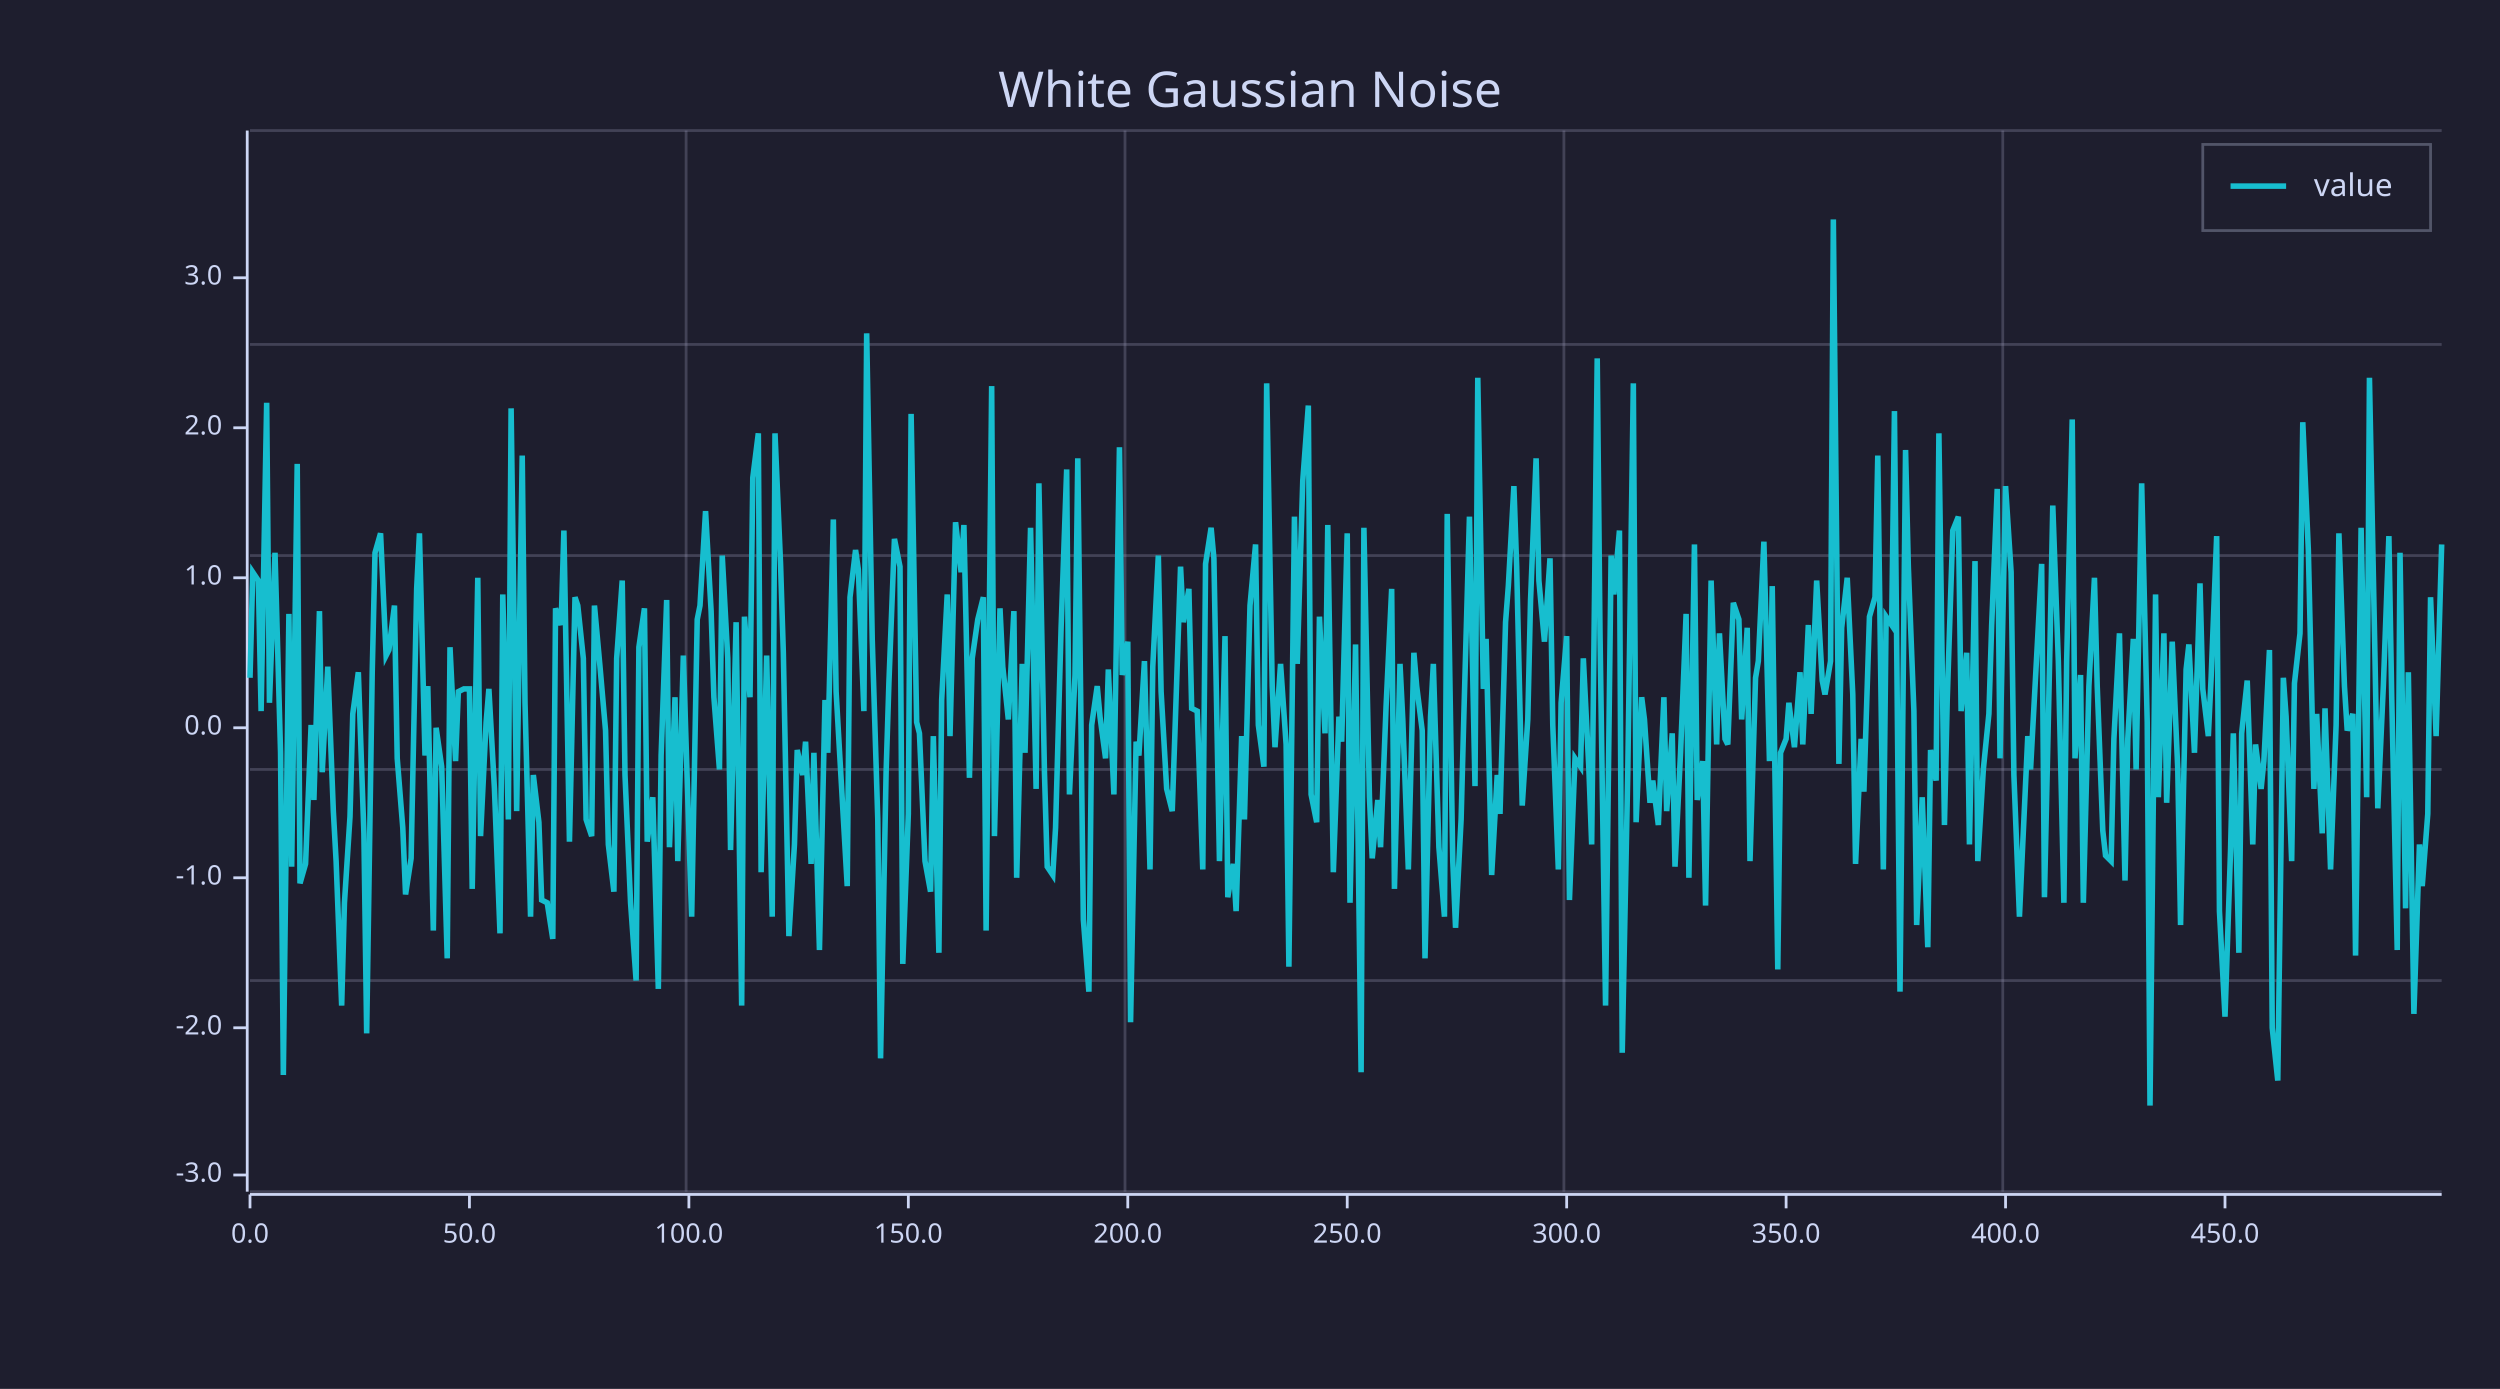
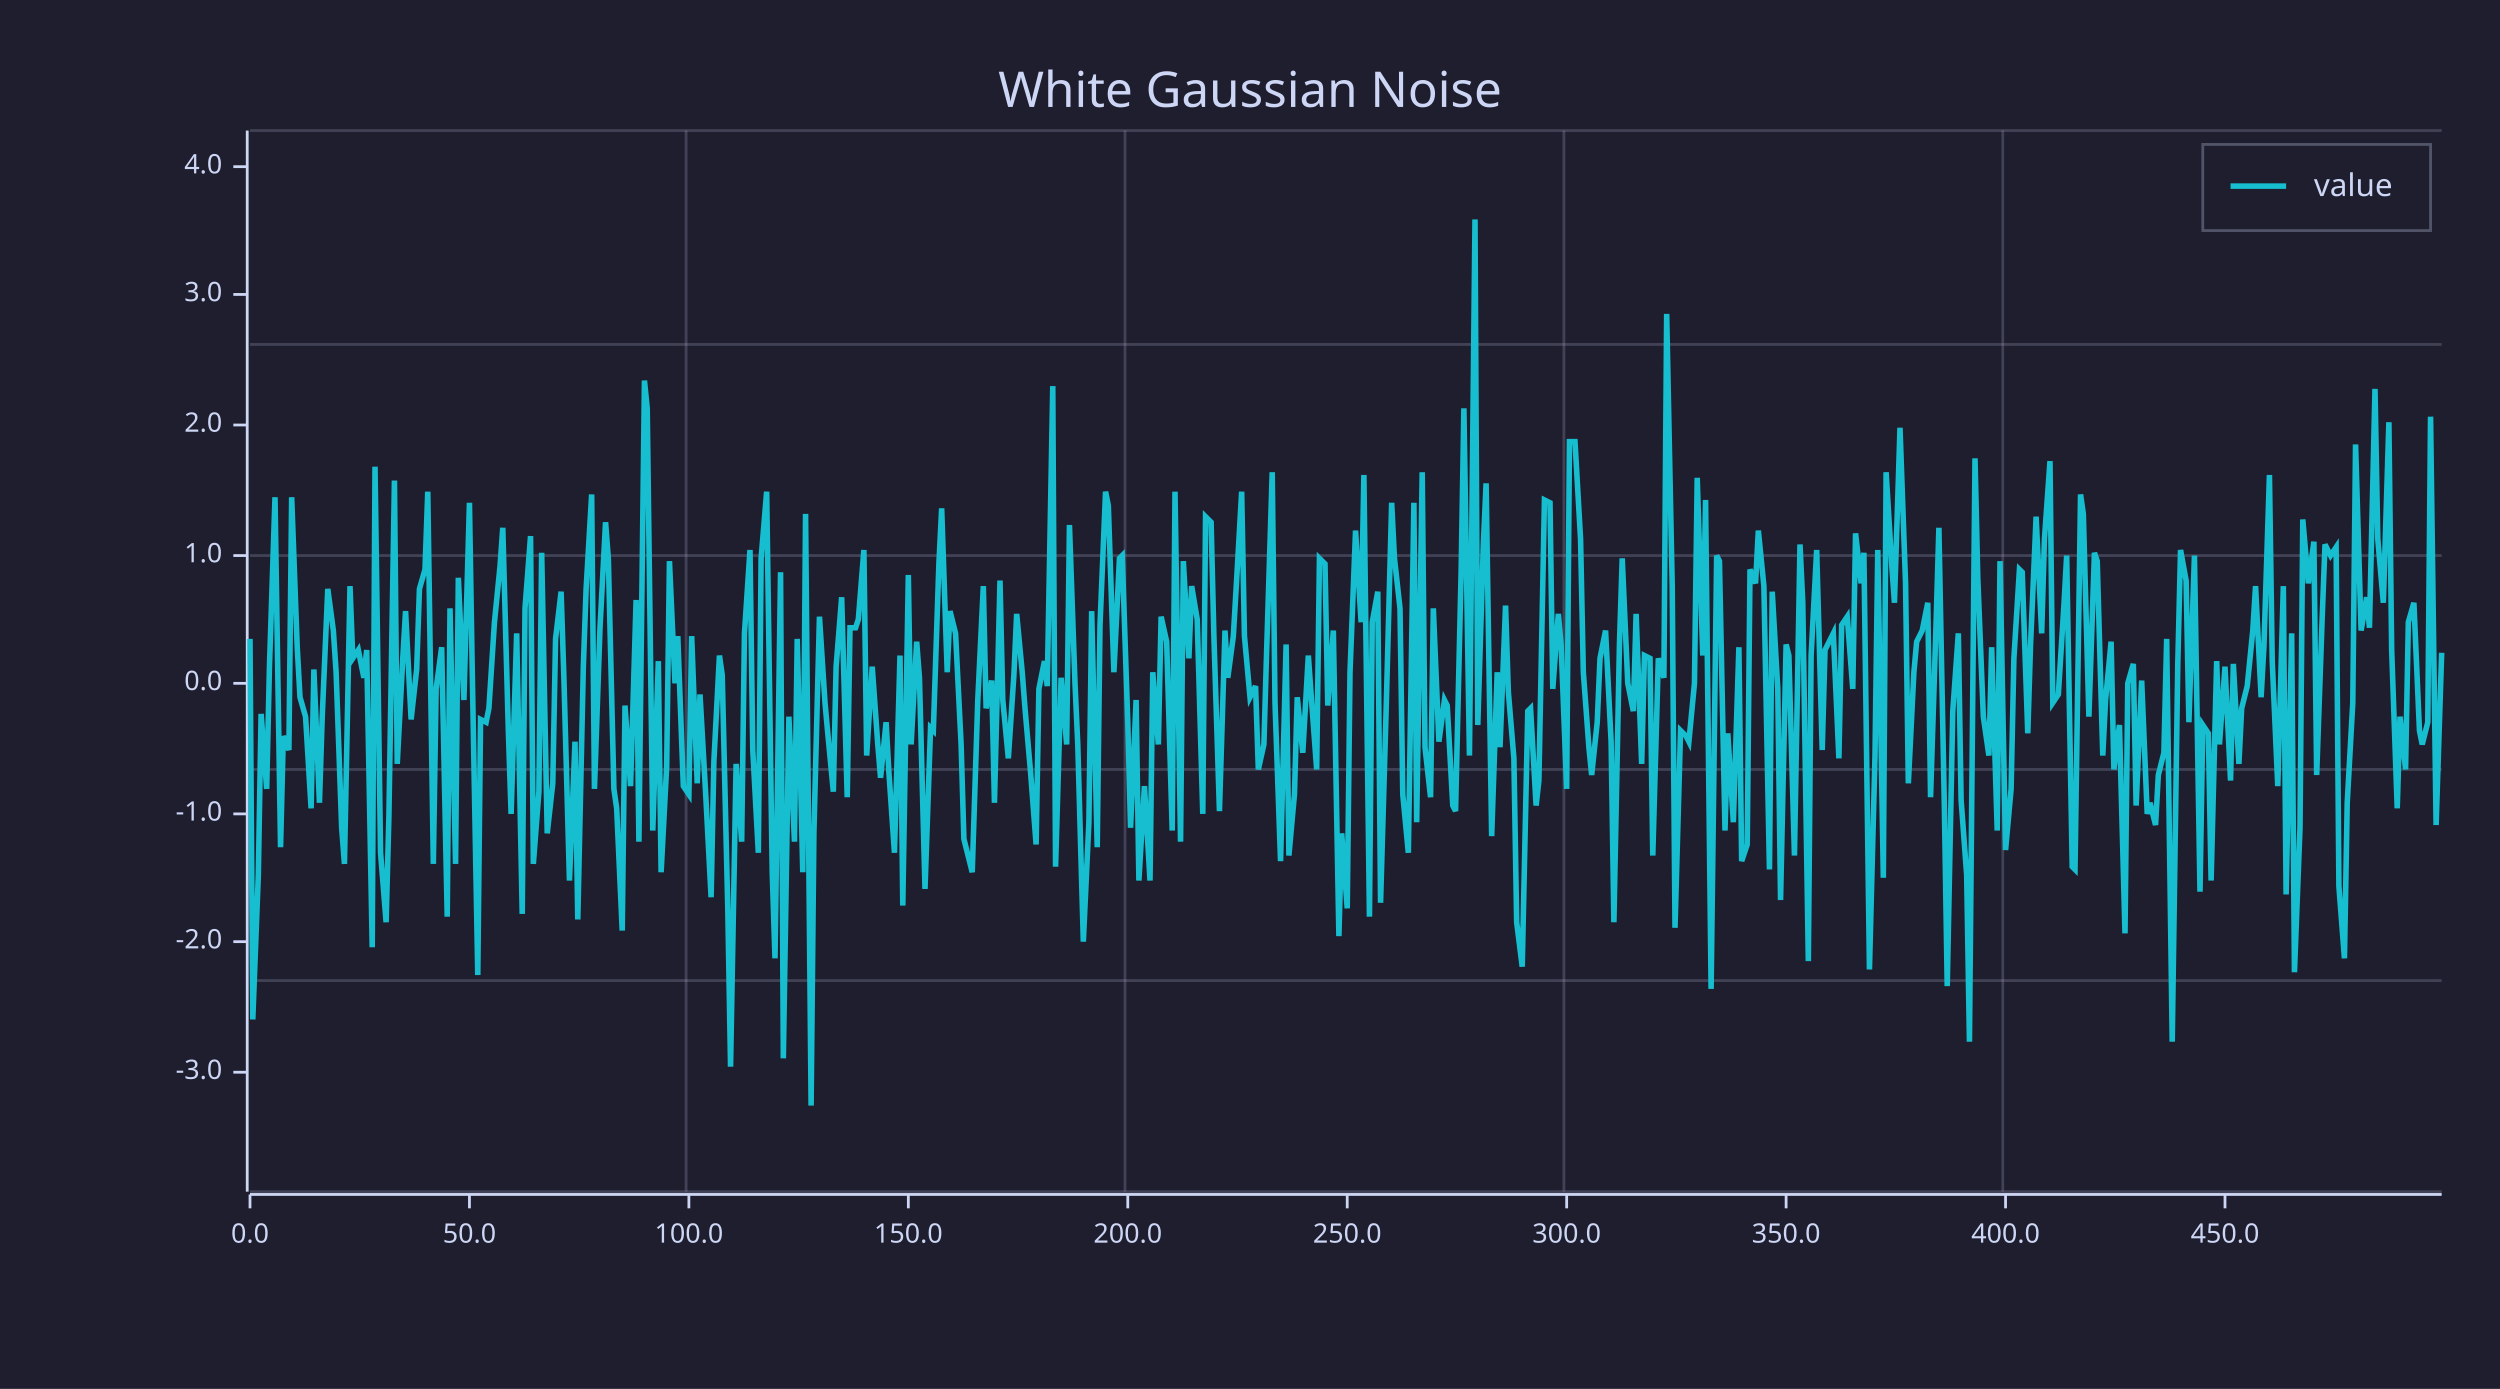
<svg xmlns="http://www.w3.org/2000/svg" width="900" height="500" viewBox="0 0 900 500">
  <rect x="0" y="0" width="900" height="500" opacity="1" fill="#1E1E2E" stroke="none" />
  <text x="450" y="25" dy="0.76em" text-anchor="middle" font-family="sans-serif" font-size="17.742" opacity="1" fill="#CDD6F4">
White Gaussian Noise
</text>
  <text x="20" y="238" dy="0.76em" text-anchor="middle" font-family="sans-serif" font-size="11.29" opacity="1" fill="#CDD6F4" transform="rotate(270, 20, 238)">

</text>
  <text x="485" y="480" dy="-0.5ex" text-anchor="middle" font-family="sans-serif" font-size="11.29" opacity="1" fill="#CDD6F4">

</text>
  <polyline fill="none" opacity="1" stroke="#CDD6F4" stroke-width="1" points="89,47 89,429 " />
-   <text x="80" y="423" dy="0.5ex" text-anchor="end" font-family="sans-serif" font-size="9.677" opacity="1" fill="#CDD6F4">
+   <text x="80" y="386" dy="0.5ex" text-anchor="end" font-family="sans-serif" font-size="9.677" opacity="1" fill="#CDD6F4">
-3.0
</text>
-   <polyline fill="none" opacity="1" stroke="#CDD6F4" stroke-width="1" points="84,423 89,423 " />
-   <text x="80" y="370" dy="0.5ex" text-anchor="end" font-family="sans-serif" font-size="9.677" opacity="1" fill="#CDD6F4">
+   <polyline fill="none" opacity="1" stroke="#CDD6F4" stroke-width="1" points="84,386 89,386 " />
+   <text x="80" y="339" dy="0.5ex" text-anchor="end" font-family="sans-serif" font-size="9.677" opacity="1" fill="#CDD6F4">
-2.0
</text>
-   <polyline fill="none" opacity="1" stroke="#CDD6F4" stroke-width="1" points="84,370 89,370 " />
-   <text x="80" y="316" dy="0.5ex" text-anchor="end" font-family="sans-serif" font-size="9.677" opacity="1" fill="#CDD6F4">
+   <polyline fill="none" opacity="1" stroke="#CDD6F4" stroke-width="1" points="84,339 89,339 " />
+   <text x="80" y="293" dy="0.5ex" text-anchor="end" font-family="sans-serif" font-size="9.677" opacity="1" fill="#CDD6F4">
-1.0
</text>
-   <polyline fill="none" opacity="1" stroke="#CDD6F4" stroke-width="1" points="84,316 89,316 " />
-   <text x="80" y="262" dy="0.5ex" text-anchor="end" font-family="sans-serif" font-size="9.677" opacity="1" fill="#CDD6F4">
+   <polyline fill="none" opacity="1" stroke="#CDD6F4" stroke-width="1" points="84,293 89,293 " />
+   <text x="80" y="246" dy="0.5ex" text-anchor="end" font-family="sans-serif" font-size="9.677" opacity="1" fill="#CDD6F4">
0.0
</text>
-   <polyline fill="none" opacity="1" stroke="#CDD6F4" stroke-width="1" points="84,262 89,262 " />
-   <text x="80" y="208" dy="0.5ex" text-anchor="end" font-family="sans-serif" font-size="9.677" opacity="1" fill="#CDD6F4">
+   <polyline fill="none" opacity="1" stroke="#CDD6F4" stroke-width="1" points="84,246 89,246 " />
+   <text x="80" y="200" dy="0.5ex" text-anchor="end" font-family="sans-serif" font-size="9.677" opacity="1" fill="#CDD6F4">
1.0
</text>
-   <polyline fill="none" opacity="1" stroke="#CDD6F4" stroke-width="1" points="84,208 89,208 " />
-   <text x="80" y="154" dy="0.5ex" text-anchor="end" font-family="sans-serif" font-size="9.677" opacity="1" fill="#CDD6F4">
+   <polyline fill="none" opacity="1" stroke="#CDD6F4" stroke-width="1" points="84,200 89,200 " />
+   <text x="80" y="153" dy="0.5ex" text-anchor="end" font-family="sans-serif" font-size="9.677" opacity="1" fill="#CDD6F4">
2.0
</text>
-   <polyline fill="none" opacity="1" stroke="#CDD6F4" stroke-width="1" points="84,154 89,154 " />
-   <text x="80" y="100" dy="0.5ex" text-anchor="end" font-family="sans-serif" font-size="9.677" opacity="1" fill="#CDD6F4">
+   <polyline fill="none" opacity="1" stroke="#CDD6F4" stroke-width="1" points="84,153 89,153 " />
+   <text x="80" y="106" dy="0.5ex" text-anchor="end" font-family="sans-serif" font-size="9.677" opacity="1" fill="#CDD6F4">
3.0
</text>
-   <polyline fill="none" opacity="1" stroke="#CDD6F4" stroke-width="1" points="84,100 89,100 " />
+   <polyline fill="none" opacity="1" stroke="#CDD6F4" stroke-width="1" points="84,106 89,106 " />
+   <text x="80" y="60" dy="0.5ex" text-anchor="end" font-family="sans-serif" font-size="9.677" opacity="1" fill="#CDD6F4">
+ 4.0
+ </text>
+   <polyline fill="none" opacity="1" stroke="#CDD6F4" stroke-width="1" points="84,60 89,60 " />
  <polyline fill="none" opacity="1" stroke="#CDD6F4" stroke-width="1" points="90,430 879,430 " />
  <text x="90" y="440" dy="0.76em" text-anchor="middle" font-family="sans-serif" font-size="9.677" opacity="1" fill="#CDD6F4">
0.0
</text>
  <polyline fill="none" opacity="1" stroke="#CDD6F4" stroke-width="1" points="90,430 90,435 " />
  <text x="169" y="440" dy="0.76em" text-anchor="middle" font-family="sans-serif" font-size="9.677" opacity="1" fill="#CDD6F4">
50.0
</text>
  <polyline fill="none" opacity="1" stroke="#CDD6F4" stroke-width="1" points="169,430 169,435 " />
  <text x="248" y="440" dy="0.76em" text-anchor="middle" font-family="sans-serif" font-size="9.677" opacity="1" fill="#CDD6F4">
100.0
</text>
  <polyline fill="none" opacity="1" stroke="#CDD6F4" stroke-width="1" points="248,430 248,435 " />
  <text x="327" y="440" dy="0.76em" text-anchor="middle" font-family="sans-serif" font-size="9.677" opacity="1" fill="#CDD6F4">
150.0
</text>
  <polyline fill="none" opacity="1" stroke="#CDD6F4" stroke-width="1" points="327,430 327,435 " />
  <text x="406" y="440" dy="0.76em" text-anchor="middle" font-family="sans-serif" font-size="9.677" opacity="1" fill="#CDD6F4">
200.0
</text>
  <polyline fill="none" opacity="1" stroke="#CDD6F4" stroke-width="1" points="406,430 406,435 " />
  <text x="485" y="440" dy="0.76em" text-anchor="middle" font-family="sans-serif" font-size="9.677" opacity="1" fill="#CDD6F4">
250.0
</text>
  <polyline fill="none" opacity="1" stroke="#CDD6F4" stroke-width="1" points="485,430 485,435 " />
  <text x="564" y="440" dy="0.76em" text-anchor="middle" font-family="sans-serif" font-size="9.677" opacity="1" fill="#CDD6F4">
300.0
</text>
  <polyline fill="none" opacity="1" stroke="#CDD6F4" stroke-width="1" points="564,430 564,435 " />
  <text x="643" y="440" dy="0.76em" text-anchor="middle" font-family="sans-serif" font-size="9.677" opacity="1" fill="#CDD6F4">
350.0
</text>
  <polyline fill="none" opacity="1" stroke="#CDD6F4" stroke-width="1" points="643,430 643,435 " />
  <text x="722" y="440" dy="0.76em" text-anchor="middle" font-family="sans-serif" font-size="9.677" opacity="1" fill="#CDD6F4">
400.0
</text>
  <polyline fill="none" opacity="1" stroke="#CDD6F4" stroke-width="1" points="722,430 722,435 " />
  <text x="801" y="440" dy="0.76em" text-anchor="middle" font-family="sans-serif" font-size="9.677" opacity="1" fill="#CDD6F4">
450.0
</text>
  <polyline fill="none" opacity="1" stroke="#CDD6F4" stroke-width="1" points="801,430 801,435 " />
  <polyline fill="none" opacity="0.3" stroke="#9696B4" stroke-width="1" points="90,429 879,429 " />
  <polyline fill="none" opacity="0.3" stroke="#9696B4" stroke-width="1" points="90,353 879,353 " />
  <polyline fill="none" opacity="0.3" stroke="#9696B4" stroke-width="1" points="90,277 879,277 " />
  <polyline fill="none" opacity="0.3" stroke="#9696B4" stroke-width="1" points="90,200 879,200 " />
  <polyline fill="none" opacity="0.3" stroke="#9696B4" stroke-width="1" points="90,124 879,124 " />
  <polyline fill="none" opacity="0.3" stroke="#9696B4" stroke-width="1" points="90,47 879,47 " />
  <polyline fill="none" opacity="0.3" stroke="#9696B4" stroke-width="1" points="247,429 247,47 " />
  <polyline fill="none" opacity="0.3" stroke="#9696B4" stroke-width="1" points="405,429 405,47 " />
  <polyline fill="none" opacity="0.3" stroke="#9696B4" stroke-width="1" points="563,429 563,47 " />
  <polyline fill="none" opacity="0.3" stroke="#9696B4" stroke-width="1" points="721,429 721,47 " />
-   <polyline fill="none" opacity="1" stroke="#17BECF" stroke-width="2" points="90,244 91,206 93,209 94,256 96,145 97,253 99,199 101,271 102,387 104,221 105,312 107,167 108,318 110,311 112,261 113,288 115,220 116,278 118,240 120,292 121,310 123,362 124,325 126,294 127,257 129,242 131,300 132,372 134,242 135,199 137,192 139,236 140,234 142,218 143,273 145,298 146,322 148,309 150,212 151,192 153,272 154,247 156,335 157,262 159,276 161,345 162,233 164,274 165,249 167,248 169,248 170,320 172,208 173,301 175,260 176,248 178,284 180,336 181,214 183,295 184,147 186,292 188,164 189,253 191,330 192,279 194,296 195,324 197,325 199,338 200,219 202,225 203,191 205,303 207,215 208,218 210,237 211,295 213,301 214,218 216,240 218,263 219,304 221,321 222,237 224,209 225,279 227,325 229,353 230,233 232,219 233,303 235,287 237,356 238,272 240,216 241,305 243,251 244,310 246,236 248,300 249,330 251,223 252,218 254,184 256,220 257,251 259,277 260,200 262,237 263,306 265,224 267,362 268,222 270,251 271,172 273,156 274,314 276,236 278,330 279,156 281,203 282,235 284,337 286,304 287,270 289,279 290,267 292,311 293,271 295,342 297,252 298,271 300,187 301,249 303,284 305,319 306,215 308,198 309,205 311,256 312,120 314,230 316,295 317,381 319,278 320,246 322,194 324,204 325,347 327,293 328,149 330,260 331,264 333,310 335,321 336,265 338,343 339,252 341,214 342,265 344,188 346,206 347,189 349,280 350,237 352,223 354,215 355,335 357,139 358,301 360,219 361,240 363,259 365,220 366,316 368,239 369,271 371,190 373,284 374,174 376,278 377,312 379,315 380,298 382,226 384,169 385,286 387,243 388,165 390,331 392,357 393,261 395,247 396,258 398,273 399,241 401,286 403,161 404,243 406,231 407,368 409,267 410,272 412,238 414,313 415,240 417,200 418,249 420,284 422,292 423,263 425,204 426,224 428,212 429,255 431,256 433,313 434,203 436,190 437,201 439,310 441,229 442,323 444,311 445,328 447,265 448,295 450,218 452,196 453,261 455,276 456,138 458,247 459,269 461,239 463,268 464,348 466,186 467,239 469,173 471,146 472,286 474,296 475,222 477,264 478,189 480,314 482,258 483,267 485,192 486,325 488,232 490,386 491,190 493,287 494,309 496,288 497,305 499,254 501,212 502,320 504,239 505,259 507,313 509,235 510,247 512,263 513,345 515,258 516,239 518,305 520,330 521,185 523,310 524,334 526,295 527,257 529,186 531,283 532,136 534,248 535,230 537,315 539,279 540,293 542,224 543,211 545,175 546,204 548,290 550,259 551,216 553,165 554,209 556,231 558,201 559,261 561,313 562,253 564,229 565,324 567,273 569,276 570,237 572,277 573,304 575,129 576,228 578,362 580,200 581,214 583,191 584,379 586,278 588,138 589,296 591,251 592,259 594,289 595,281 597,297 599,251 600,292 602,264 603,312 605,271 607,221 608,316 610,196 611,288 613,274 614,326 616,209 618,268 619,228 621,266 622,268 624,217 626,223 627,259 629,226 630,310 632,244 633,238 635,195 637,274 638,211 640,349 641,271 643,266 644,253 646,269 648,242 649,268 651,225 652,257 654,209 656,245 657,250 659,238 660,79 662,275 663,226 665,208 667,250 668,311 670,266 671,285 673,222 675,215 676,164 678,313 679,222 681,225 682,148 684,357 686,162 687,204 689,256 690,333 692,287 694,341 695,270 697,281 698,156 700,297 701,252 703,191 705,186 706,256 708,235 709,304 711,202 712,310 714,277 716,257 717,225 719,176 720,273 722,175 724,206 725,279 727,330 728,308 730,265 731,277 733,240 735,203 736,323 738,232 739,182 741,238 743,325 744,238 746,151 747,273 749,243 750,325 752,247 754,208 755,247 757,299 758,308 760,310 761,266 763,228 765,317 766,266 768,230 769,277 771,174 773,260 774,398 776,214 777,287 779,228 780,289 782,231 784,277 785,333 787,241 788,232 790,271 792,210 793,248 795,265 796,244 798,193 799,328 801,366 803,306 804,264 806,343 807,264 809,245 811,304 812,268 814,284 815,274 817,234 818,370 820,389 822,244 823,258 825,310 826,246 828,228 829,152 831,198 833,284 834,257 836,300 837,255 839,313 841,261 842,192 844,247 845,263 847,257 848,344 850,190 852,287 853,136 855,237 856,291 858,247 860,193 861,250 863,342 864,199 866,327 867,242 869,365 871,304 872,319 874,293 875,215 877,265 879,196 " />
+   <polyline fill="none" opacity="1" stroke="#17BECF" stroke-width="2" points="90,230 91,367 93,315 94,257 96,284 97,240 99,179 101,305 102,265 104,270 105,179 107,233 108,251 110,258 112,291 113,241 115,289 116,258 118,212 120,227 121,242 123,298 124,311 126,211 127,237 129,234 131,244 132,234 134,341 135,168 137,307 139,332 140,294 142,173 143,275 145,237 146,220 148,259 150,241 151,212 153,205 154,177 156,311 157,248 159,233 161,330 162,219 164,311 165,208 167,252 169,181 170,241 172,351 173,259 175,260 176,255 178,224 180,204 181,190 183,263 184,293 186,228 188,329 189,219 191,193 192,311 194,285 195,199 197,300 199,282 200,230 202,213 203,244 205,317 207,267 208,331 210,240 211,212 213,178 214,284 216,226 218,188 219,201 221,284 222,291 224,335 225,254 227,283 229,216 230,303 232,137 233,147 235,299 237,238 238,314 240,276 241,202 243,246 244,229 246,283 248,286 249,229 251,282 252,250 254,285 256,323 257,274 259,236 260,243 262,327 263,384 265,275 267,303 268,228 270,198 271,270 273,307 274,201 276,177 278,314 279,345 281,206 282,381 284,258 286,303 287,230 289,314 290,185 292,398 293,300 295,222 297,253 298,264 300,285 301,240 303,215 305,287 306,226 308,226 309,223 311,198 312,272 314,240 316,268 317,280 319,260 320,278 322,307 324,236 325,326 327,207 328,268 330,231 331,244 333,320 335,262 336,263 338,203 339,183 341,242 342,220 344,228 346,268 347,302 349,310 350,314 352,252 354,211 355,255 357,245 358,289 360,209 361,252 363,273 365,243 366,221 368,242 369,255 371,278 373,304 374,248 376,238 377,247 379,139 380,312 382,244 384,268 385,189 387,246 388,268 390,339 392,296 393,220 395,305 396,225 398,177 399,182 401,242 403,201 404,200 406,260 407,298 409,252 410,317 412,283 414,317 415,242 417,268 418,222 420,231 422,299 423,177 425,303 426,202 428,237 429,211 431,223 433,293 434,186 436,188 437,229 439,292 441,227 442,244 444,229 445,212 447,177 448,229 450,251 452,247 453,277 455,268 456,234 458,170 459,253 461,310 463,232 464,308 466,286 467,251 469,271 471,236 472,250 474,277 475,201 477,203 478,254 480,227 482,337 483,300 485,327 486,242 488,191 490,224 491,171 493,330 494,224 496,213 497,325 499,256 501,181 502,201 504,219 505,286 507,307 509,181 510,296 512,170 513,269 515,287 516,219 518,267 520,252 521,254 523,290 524,292 526,206 527,147 529,272 531,79 532,261 534,196 535,174 537,301 539,242 540,269 542,218 543,249 545,273 546,332 548,348 550,256 551,255 553,290 554,281 556,180 558,181 559,248 561,221 562,232 564,284 565,159 567,159 569,194 570,242 572,269 573,279 575,260 576,237 578,227 580,267 581,332 583,232 584,201 586,246 588,256 589,221 591,275 592,236 594,237 595,308 597,237 599,244 600,113 602,211 603,334 605,263 607,265 608,267 610,246 611,172 613,236 614,180 616,356 618,200 619,202 621,299 622,264 624,296 626,233 627,310 629,304 630,205 632,210 633,191 635,211 637,313 638,213 640,248 641,324 643,232 644,236 646,308 648,196 649,217 651,346 652,236 654,198 656,270 657,234 659,230 660,228 662,273 663,225 665,222 667,248 668,192 670,210 671,199 673,349 675,272 676,198 678,316 679,170 681,203 682,217 684,154 686,210 687,282 689,242 690,231 692,227 694,217 695,287 697,224 698,190 700,292 701,355 703,256 705,228 706,288 708,315 709,375 711,165 712,208 714,258 716,272 717,233 719,299 720,202 722,306 724,284 725,237 727,205 728,206 730,264 731,232 733,186 735,228 736,194 738,166 739,253 741,250 743,218 744,200 746,312 747,313 749,178 750,185 752,258 754,199 755,202 757,272 758,252 760,231 761,277 763,261 765,336 766,246 768,239 769,290 771,245 773,293 774,289 776,297 777,279 779,271 780,230 782,375 784,239 785,198 787,209 788,260 790,200 792,321 793,261 795,264 796,317 798,238 799,268 801,240 803,281 804,239 806,275 807,255 809,247 811,227 812,211 814,251 815,233 817,171 818,238 820,283 822,211 823,322 825,228 826,350 828,298 829,187 831,210 833,195 834,279 836,222 837,196 839,200 841,197 842,319 844,345 845,289 847,253 848,160 850,227 852,215 853,226 855,140 856,194 858,217 860,152 861,234 863,291 864,258 866,277 867,224 869,217 871,263 872,268 874,260 875,150 877,297 879,235 " />
  <rect x="793" y="52" width="82" height="31" opacity="0.85" fill="#1E1E2E" stroke="none" />
  <rect x="793" y="52" width="82" height="31" opacity="0.3" fill="none" stroke="#CDD6F4" />
  <text x="833" y="62" dy="0.76em" text-anchor="start" font-family="sans-serif" font-size="11.29" opacity="1" fill="#CDD6F4">
value
</text>
  <polyline fill="none" opacity="1" stroke="#17BECF" stroke-width="2" points="803,67 823,67 " />
</svg>
